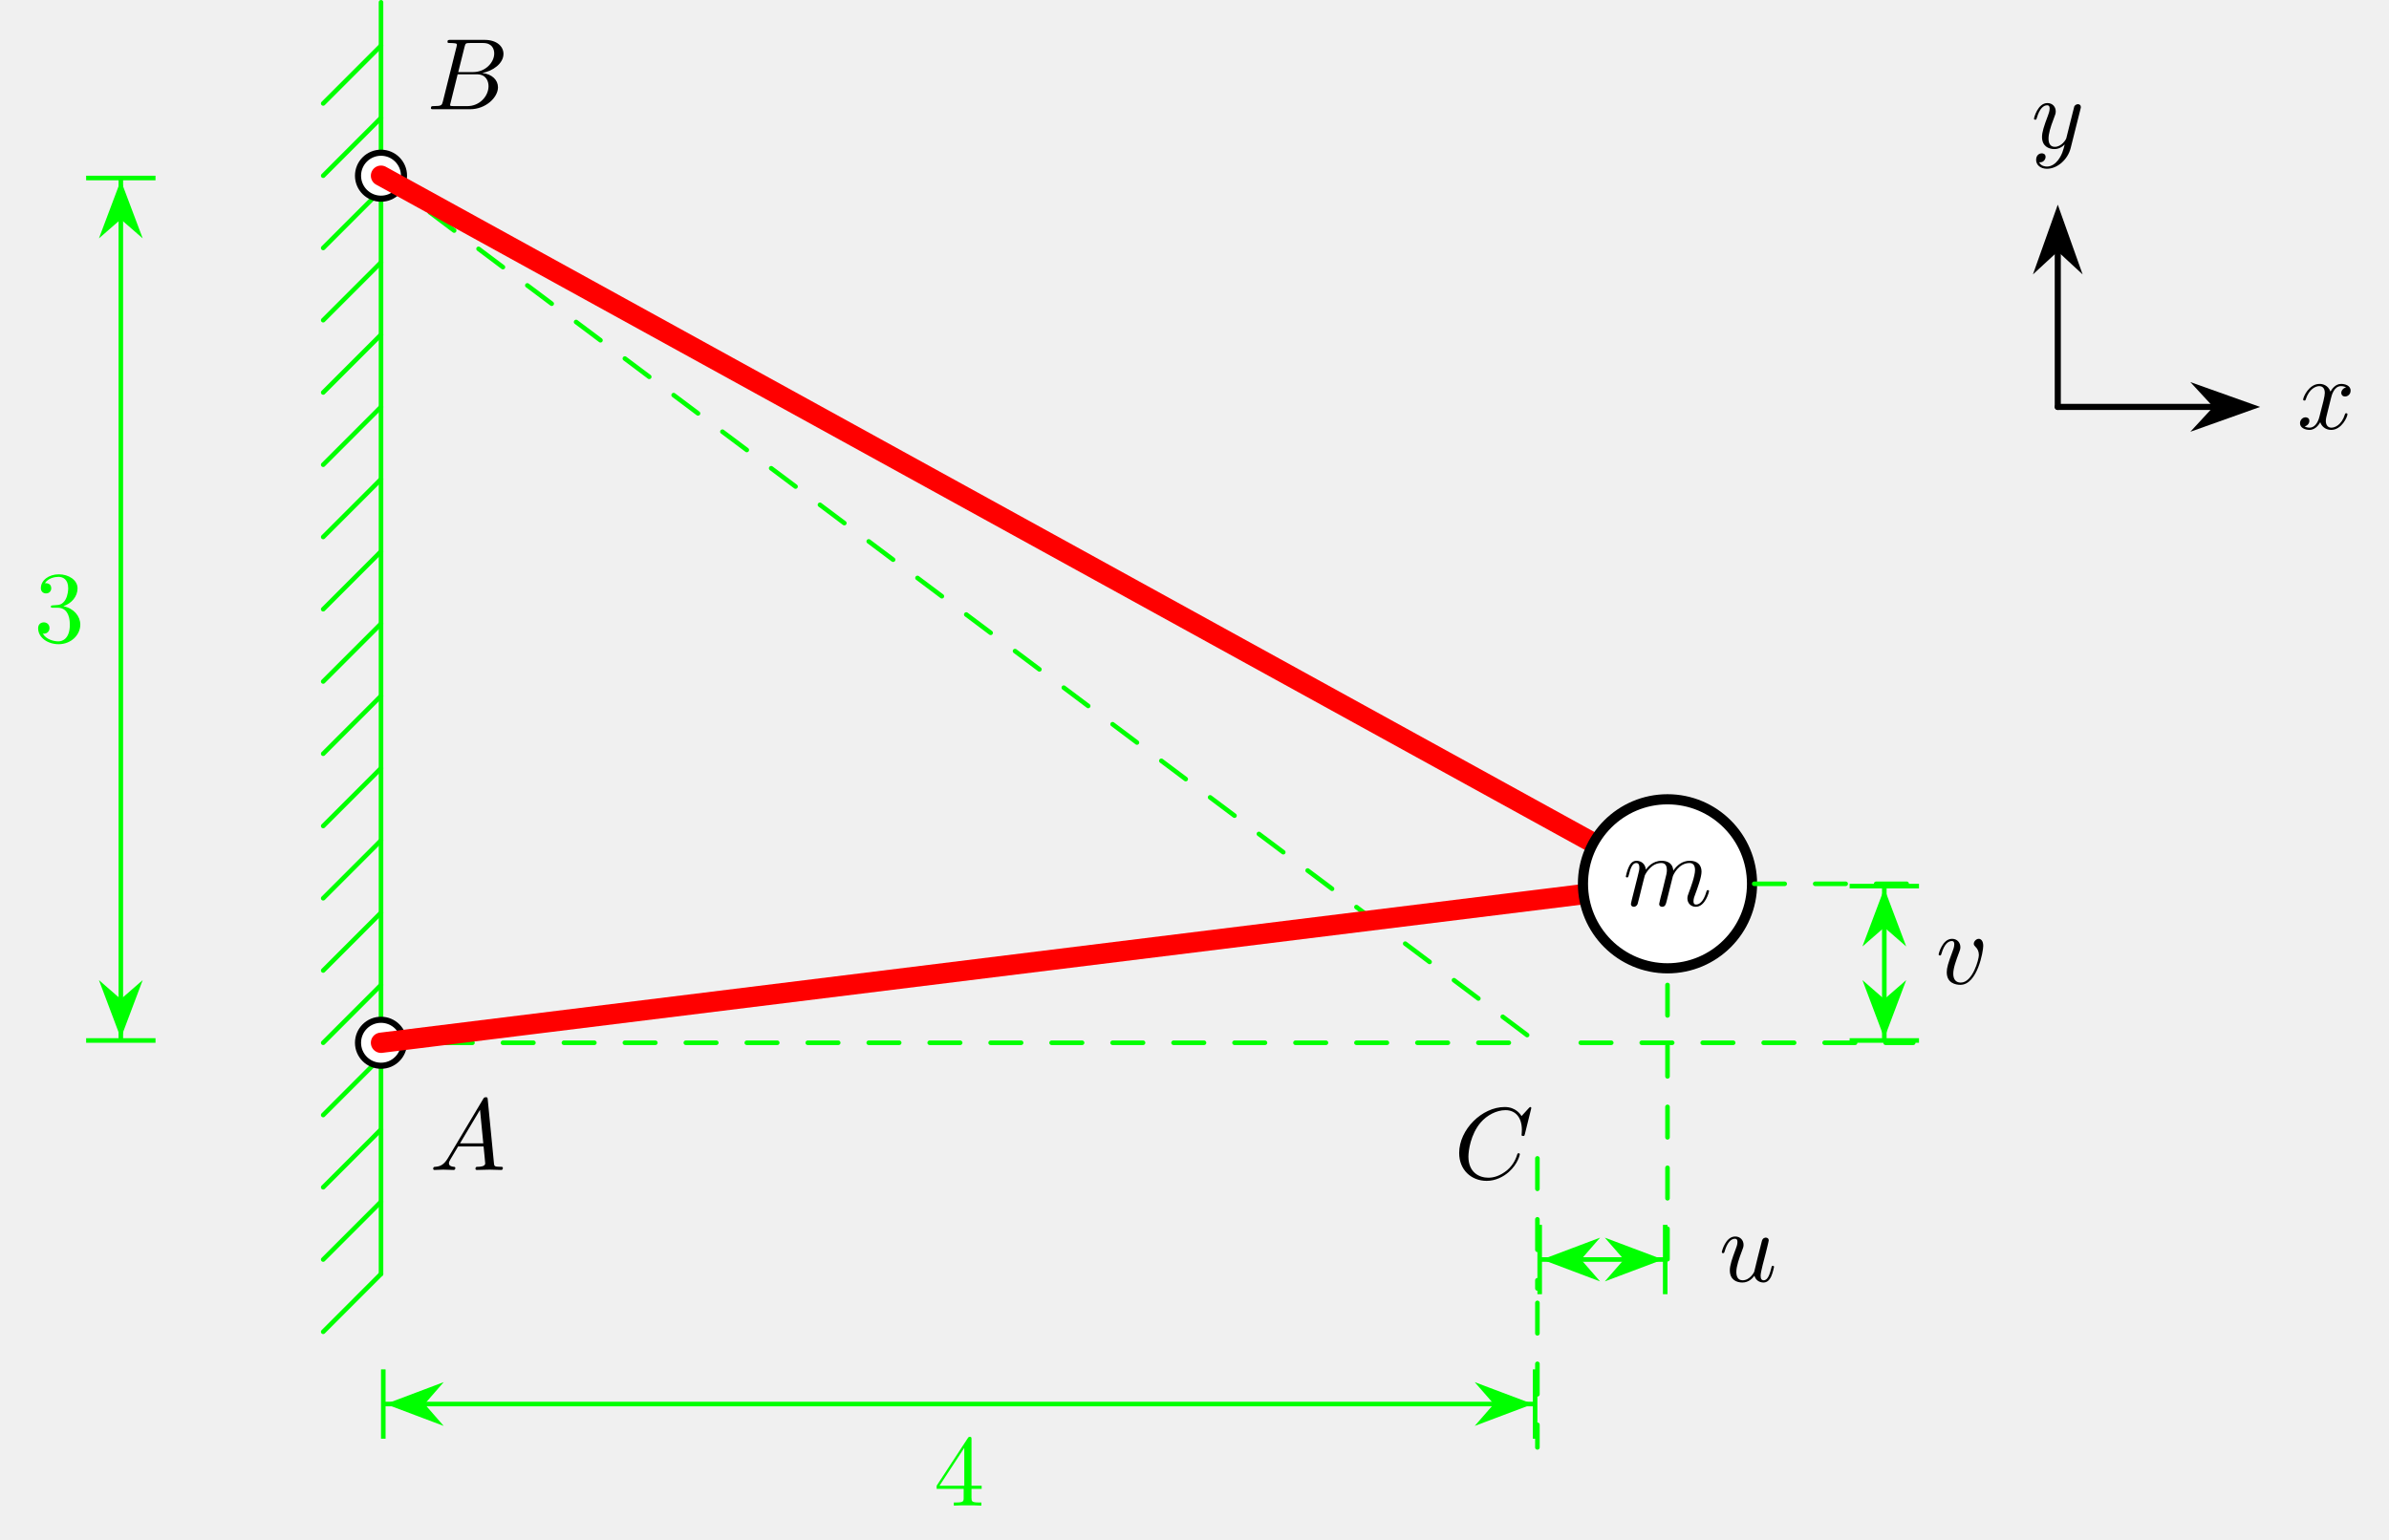
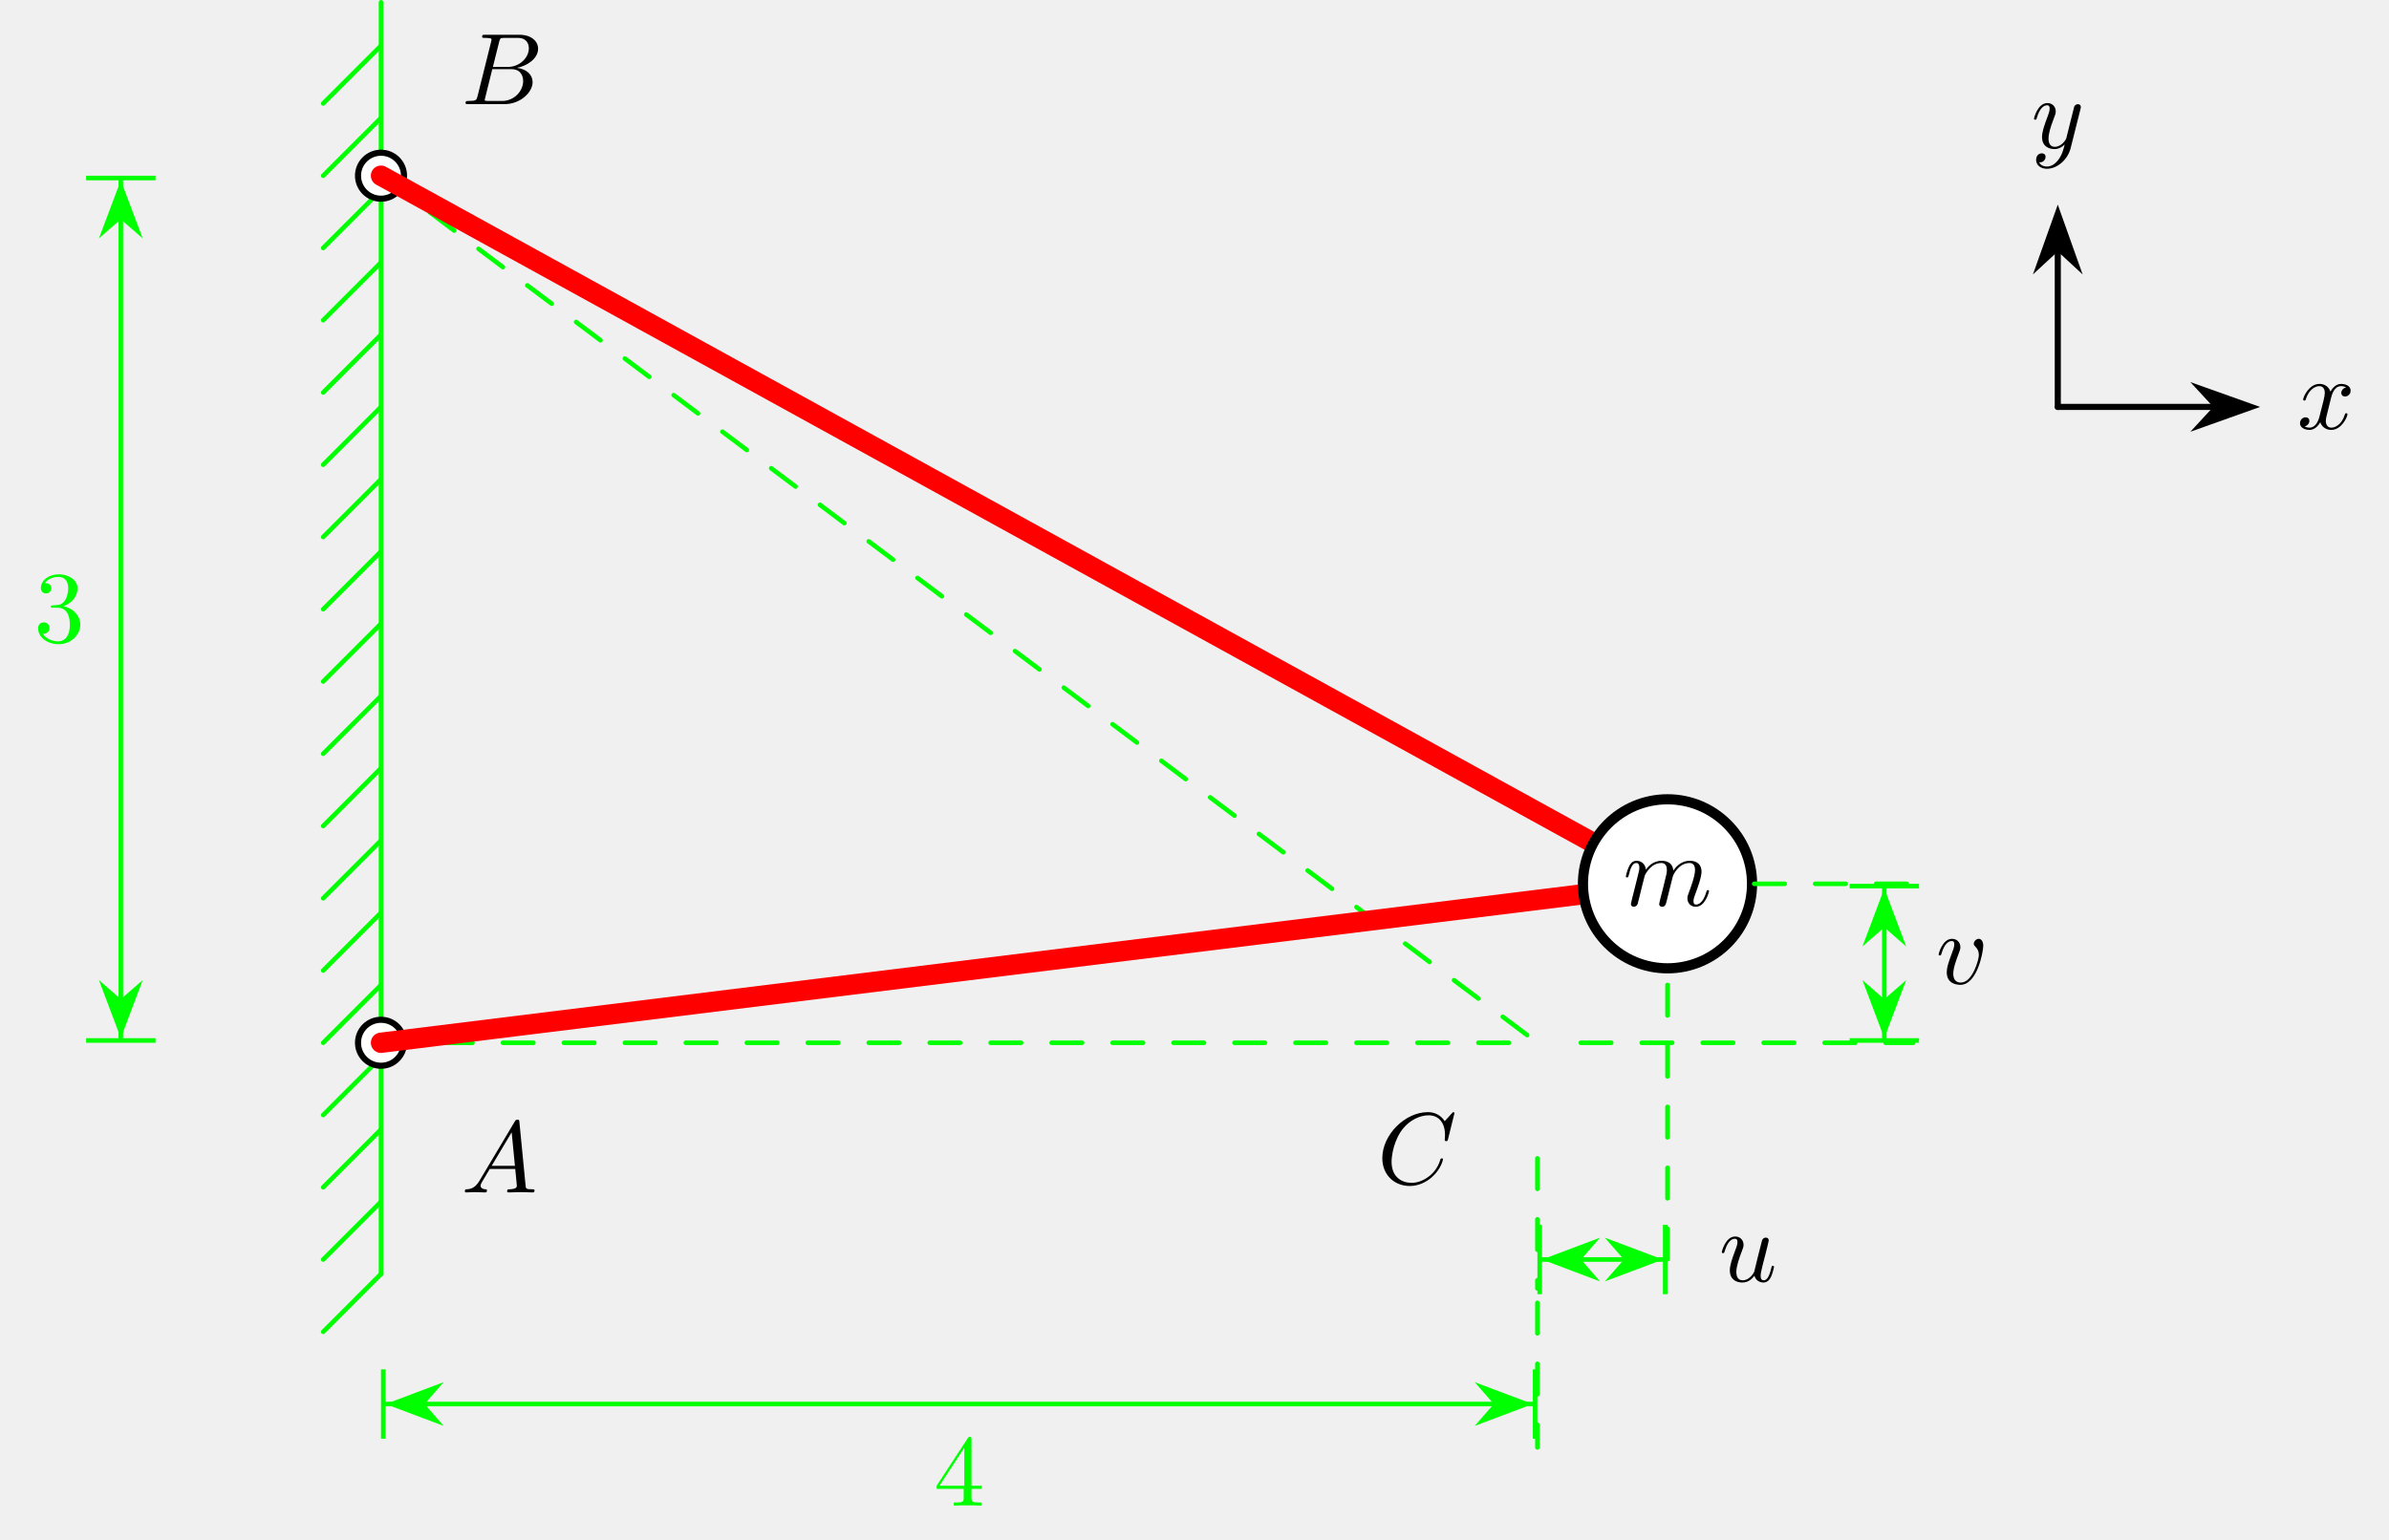
<svg xmlns="http://www.w3.org/2000/svg" xmlns:xlink="http://www.w3.org/1999/xlink" version="1.1" width="316.23pt" height="203.84pt" viewBox="-72 -72 234.244 150.99">
  <defs>
    <path id="evp-konzola-g0-65" d="M1.783-1.146C1.385-.478 .996-.339 .558-.309C.438-.299 .349-.299 .349-.11C.349-.05 .399 0 .478 0C.747 0 1.056-.03 1.335-.03C1.664-.03 2.012 0 2.331 0C2.391 0 2.521 0 2.521-.189C2.521-.299 2.431-.309 2.361-.309C2.132-.329 1.893-.408 1.893-.658C1.893-.777 1.953-.887 2.032-1.026L2.79-2.301H5.29C5.31-2.092 5.45-.737 5.45-.638C5.45-.339 4.932-.309 4.732-.309C4.593-.309 4.493-.309 4.493-.11C4.493 0 4.613 0 4.633 0C5.041 0 5.469-.03 5.878-.03C6.127-.03 6.755 0 7.004 0C7.064 0 7.183 0 7.183-.199C7.183-.309 7.083-.309 6.954-.309C6.336-.309 6.336-.379 6.306-.667L5.699-6.894C5.679-7.093 5.679-7.133 5.509-7.133C5.35-7.133 5.31-7.064 5.25-6.964L1.783-1.146ZM2.979-2.61L4.941-5.898L5.26-2.61H2.979Z" />
    <path id="evp-konzola-g0-66" d="M1.594-.777C1.494-.389 1.474-.309 .687-.309C.518-.309 .418-.309 .418-.11C.418 0 .508 0 .687 0H4.244C5.818 0 6.994-1.176 6.994-2.152C6.994-2.869 6.416-3.447 5.45-3.557C6.486-3.746 7.532-4.483 7.532-5.43C7.532-6.167 6.874-6.804 5.679-6.804H2.331C2.142-6.804 2.042-6.804 2.042-6.605C2.042-6.496 2.132-6.496 2.321-6.496C2.341-6.496 2.531-6.496 2.7-6.476C2.879-6.456 2.969-6.446 2.969-6.316C2.969-6.276 2.959-6.247 2.929-6.127L1.594-.777ZM3.098-3.646L3.716-6.117C3.806-6.466 3.826-6.496 4.254-6.496H5.539C6.416-6.496 6.625-5.908 6.625-5.469C6.625-4.593 5.768-3.646 4.553-3.646H3.098ZM2.65-.309C2.511-.309 2.491-.309 2.431-.319C2.331-.329 2.301-.339 2.301-.418C2.301-.448 2.301-.468 2.351-.648L3.039-3.427H4.922C5.878-3.427 6.067-2.69 6.067-2.262C6.067-1.275 5.181-.309 4.005-.309H2.65Z" />
    <path id="evp-konzola-g0-67" d="M7.572-6.924C7.572-6.954 7.552-7.024 7.462-7.024C7.432-7.024 7.422-7.014 7.313-6.904L6.615-6.137C6.526-6.276 6.067-7.024 4.961-7.024C2.74-7.024 .498-4.822 .498-2.511C.498-.867 1.674 .219 3.198 .219C4.065 .219 4.822-.179 5.35-.638C6.276-1.455 6.446-2.361 6.446-2.391C6.446-2.491 6.346-2.491 6.326-2.491C6.267-2.491 6.217-2.471 6.197-2.391C6.107-2.102 5.878-1.395 5.191-.817C4.503-.259 3.875-.09 3.357-.09C2.461-.09 1.405-.608 1.405-2.162C1.405-2.73 1.614-4.344 2.61-5.509C3.218-6.217 4.154-6.715 5.041-6.715C6.057-6.715 6.645-5.948 6.645-4.792C6.645-4.394 6.615-4.384 6.615-4.284S6.725-4.184 6.765-4.184C6.894-4.184 6.894-4.204 6.944-4.384L7.572-6.924Z" />
    <path id="evp-konzola-g0-109" d="M.877-.588C.847-.438 .787-.209 .787-.159C.787 .02 .927 .11 1.076 .11C1.196 .11 1.375 .03 1.445-.169C1.455-.189 1.574-.658 1.634-.907L1.853-1.803C1.913-2.022 1.973-2.242 2.022-2.471C2.062-2.64 2.142-2.929 2.152-2.969C2.301-3.278 2.829-4.184 3.776-4.184C4.224-4.184 4.314-3.816 4.314-3.487C4.314-3.238 4.244-2.959 4.164-2.66L3.885-1.504L3.686-.747C3.646-.548 3.557-.209 3.557-.159C3.557 .02 3.696 .11 3.846 .11C4.154 .11 4.214-.139 4.294-.458C4.433-1.016 4.802-2.471 4.892-2.859C4.922-2.989 5.45-4.184 6.535-4.184C6.964-4.184 7.073-3.846 7.073-3.487C7.073-2.919 6.655-1.783 6.456-1.255C6.366-1.016 6.326-.907 6.326-.707C6.326-.239 6.675 .11 7.143 .11C8.08 .11 8.448-1.345 8.448-1.425C8.448-1.524 8.359-1.524 8.329-1.524C8.229-1.524 8.229-1.494 8.179-1.345C8.03-.817 7.711-.11 7.163-.11C6.994-.11 6.924-.209 6.924-.438C6.924-.687 7.014-.927 7.103-1.146C7.293-1.664 7.711-2.77 7.711-3.337C7.711-3.985 7.313-4.403 6.565-4.403S5.31-3.965 4.941-3.437C4.932-3.567 4.902-3.905 4.623-4.144C4.374-4.354 4.055-4.403 3.806-4.403C2.909-4.403 2.421-3.766 2.252-3.537C2.202-4.105 1.783-4.403 1.335-4.403C.877-4.403 .687-4.015 .598-3.836C.418-3.487 .289-2.899 .289-2.869C.289-2.77 .389-2.77 .408-2.77C.508-2.77 .518-2.78 .578-2.999C.747-3.706 .946-4.184 1.305-4.184C1.465-4.184 1.614-4.105 1.614-3.726C1.614-3.517 1.584-3.407 1.455-2.889L.877-.588Z" />
    <path id="evp-konzola-g0-117" d="M3.487-.558C3.597-.149 3.945 .11 4.374 .11C4.722 .11 4.951-.12 5.111-.438C5.28-.797 5.41-1.405 5.41-1.425C5.41-1.524 5.32-1.524 5.29-1.524C5.191-1.524 5.181-1.484 5.151-1.345C5.011-.787 4.822-.11 4.403-.11C4.194-.11 4.095-.239 4.095-.568C4.095-.787 4.214-1.255 4.294-1.604L4.573-2.68C4.603-2.829 4.702-3.208 4.742-3.357C4.792-3.587 4.892-3.965 4.892-4.025C4.892-4.204 4.752-4.294 4.603-4.294C4.553-4.294 4.294-4.284 4.214-3.945C4.025-3.218 3.587-1.474 3.467-.946C3.457-.907 3.059-.11 2.331-.11C1.813-.11 1.714-.558 1.714-.927C1.714-1.484 1.993-2.271 2.252-2.959C2.371-3.258 2.421-3.397 2.421-3.587C2.421-4.035 2.102-4.403 1.604-4.403C.658-4.403 .289-2.959 .289-2.869C.289-2.77 .389-2.77 .408-2.77C.508-2.77 .518-2.79 .568-2.949C.817-3.816 1.196-4.184 1.574-4.184C1.664-4.184 1.823-4.174 1.823-3.856C1.823-3.616 1.714-3.328 1.654-3.178C1.285-2.192 1.076-1.574 1.076-1.086C1.076-.139 1.763 .11 2.301 .11C2.959 .11 3.318-.339 3.487-.558Z" />
    <path id="evp-konzola-g0-118" d="M4.663-3.706C4.663-4.244 4.403-4.403 4.224-4.403C3.975-4.403 3.736-4.144 3.736-3.925C3.736-3.796 3.786-3.736 3.895-3.626C4.105-3.427 4.234-3.168 4.234-2.809C4.234-2.391 3.626-.11 2.461-.11C1.953-.11 1.724-.458 1.724-.976C1.724-1.534 1.993-2.262 2.301-3.088C2.371-3.258 2.421-3.397 2.421-3.587C2.421-4.035 2.102-4.403 1.604-4.403C.667-4.403 .289-2.959 .289-2.869C.289-2.77 .389-2.77 .408-2.77C.508-2.77 .518-2.79 .568-2.949C.857-3.955 1.285-4.184 1.574-4.184C1.654-4.184 1.823-4.184 1.823-3.866C1.823-3.616 1.724-3.347 1.654-3.168C1.215-2.012 1.086-1.554 1.086-1.126C1.086-.05 1.963 .11 2.421 .11C4.095 .11 4.663-3.188 4.663-3.706Z" />
    <path id="evp-konzola-g0-120" d="M3.328-3.009C3.387-3.268 3.616-4.184 4.314-4.184C4.364-4.184 4.603-4.184 4.812-4.055C4.533-4.005 4.334-3.756 4.334-3.517C4.334-3.357 4.443-3.168 4.712-3.168C4.932-3.168 5.25-3.347 5.25-3.746C5.25-4.264 4.663-4.403 4.324-4.403C3.746-4.403 3.397-3.875 3.278-3.646C3.029-4.304 2.491-4.403 2.202-4.403C1.166-4.403 .598-3.118 .598-2.869C.598-2.77 .697-2.77 .717-2.77C.797-2.77 .827-2.79 .847-2.879C1.186-3.935 1.843-4.184 2.182-4.184C2.371-4.184 2.72-4.095 2.72-3.517C2.72-3.208 2.55-2.54 2.182-1.146C2.022-.528 1.674-.11 1.235-.11C1.176-.11 .946-.11 .737-.239C.986-.289 1.205-.498 1.205-.777C1.205-1.046 .986-1.126 .837-1.126C.538-1.126 .289-.867 .289-.548C.289-.09 .787 .11 1.225 .11C1.883 .11 2.242-.588 2.271-.648C2.391-.279 2.75 .11 3.347 .11C4.374 .11 4.941-1.176 4.941-1.425C4.941-1.524 4.852-1.524 4.822-1.524C4.732-1.524 4.712-1.484 4.692-1.415C4.364-.349 3.686-.11 3.367-.11C2.979-.11 2.819-.428 2.819-.767C2.819-.986 2.879-1.205 2.989-1.644L3.328-3.009Z" />
    <path id="evp-konzola-g0-121" d="M4.842-3.796C4.882-3.935 4.882-3.955 4.882-4.025C4.882-4.204 4.742-4.294 4.593-4.294C4.493-4.294 4.334-4.234 4.244-4.085C4.224-4.035 4.144-3.726 4.105-3.547C4.035-3.288 3.965-3.019 3.905-2.75L3.457-.956C3.417-.807 2.989-.11 2.331-.11C1.823-.11 1.714-.548 1.714-.917C1.714-1.375 1.883-1.993 2.222-2.869C2.381-3.278 2.421-3.387 2.421-3.587C2.421-4.035 2.102-4.403 1.604-4.403C.658-4.403 .289-2.959 .289-2.869C.289-2.77 .389-2.77 .408-2.77C.508-2.77 .518-2.79 .568-2.949C.837-3.885 1.235-4.184 1.574-4.184C1.654-4.184 1.823-4.184 1.823-3.866C1.823-3.616 1.724-3.357 1.654-3.168C1.255-2.112 1.076-1.544 1.076-1.076C1.076-.189 1.704 .11 2.291 .11C2.68 .11 3.019-.06 3.298-.339C3.168 .179 3.049 .667 2.65 1.196C2.391 1.534 2.012 1.823 1.554 1.823C1.415 1.823 .966 1.793 .797 1.405C.956 1.405 1.086 1.405 1.225 1.285C1.325 1.196 1.425 1.066 1.425 .877C1.425 .568 1.156 .528 1.056 .528C.827 .528 .498 .687 .498 1.176C.498 1.674 .936 2.042 1.554 2.042C2.58 2.042 3.606 1.136 3.885 .01L4.842-3.796Z" />
    <path id="evp-konzola-g1-51" d="M2.889-3.507C3.706-3.776 4.284-4.473 4.284-5.26C4.284-6.077 3.407-6.635 2.451-6.635C1.445-6.635 .687-6.037 .687-5.28C.687-4.951 .907-4.762 1.196-4.762C1.504-4.762 1.704-4.981 1.704-5.27C1.704-5.768 1.235-5.768 1.086-5.768C1.395-6.257 2.052-6.386 2.411-6.386C2.819-6.386 3.367-6.167 3.367-5.27C3.367-5.151 3.347-4.573 3.088-4.134C2.79-3.656 2.451-3.626 2.202-3.616C2.122-3.606 1.883-3.587 1.813-3.587C1.733-3.577 1.664-3.567 1.664-3.467C1.664-3.357 1.733-3.357 1.903-3.357H2.341C3.158-3.357 3.527-2.68 3.527-1.704C3.527-.349 2.839-.06 2.401-.06C1.973-.06 1.225-.229 .877-.817C1.225-.767 1.534-.986 1.534-1.365C1.534-1.724 1.265-1.923 .976-1.923C.737-1.923 .418-1.783 .418-1.345C.418-.438 1.345 .219 2.431 .219C3.646 .219 4.553-.687 4.553-1.704C4.553-2.521 3.925-3.298 2.889-3.507Z" />
    <path id="evp-konzola-g1-52" d="M2.929-1.644V-.777C2.929-.418 2.909-.309 2.172-.309H1.963V0C2.371-.03 2.889-.03 3.308-.03S4.254-.03 4.663 0V-.309H4.453C3.716-.309 3.696-.418 3.696-.777V-1.644H4.692V-1.953H3.696V-6.486C3.696-6.685 3.696-6.745 3.537-6.745C3.447-6.745 3.417-6.745 3.337-6.625L.279-1.953V-1.644H2.929ZM2.989-1.953H.558L2.989-5.669V-1.953Z" />
  </defs>
  <g id="evp-konzola-page1">
    <g stroke-miterlimit="10" transform="translate(-34.64187,30.2711)scale(0.996264,-0.996264)">
      <g fill="#000" stroke="#000">
        <g stroke-width="0.4">
          <g stroke-width="0.6">
            <g stroke-linecap="round">
              <g stroke-linejoin="round">
                <g fill="#0f0" stroke="#0f0">
                  <g stroke-width="0.45">
                    <path d="M0-22.762V102.43" fill="none" />
                  </g>
                </g>
                <g fill="#0f0" stroke="#0f0">
                  <g stroke-width="0.45">
                    <path d="M0-22.762L-5.69-28.453" fill="none" />
                  </g>
                </g>
                <g fill="#0f0" stroke="#0f0">
                  <g stroke-width="0.45">
                    <path d="M0-15.649L-5.69-21.34" fill="none" />
                  </g>
                </g>
                <g fill="#0f0" stroke="#0f0">
                  <g stroke-width="0.45">
                    <path d="M0-8.536L-5.69-14.226" fill="none" />
                  </g>
                </g>
                <g fill="#0f0" stroke="#0f0">
                  <g stroke-width="0.45">
                    <path d="M0-1.423L-5.69-7.113" fill="none" />
                  </g>
                </g>
                <g fill="#0f0" stroke="#0f0">
                  <g stroke-width="0.45">
                    <path d="M0 5.69L-5.69 0" fill="none" />
                  </g>
                </g>
                <g fill="#0f0" stroke="#0f0">
                  <g stroke-width="0.45">
                    <path d="M0 12.804L-5.69 7.113" fill="none" />
                  </g>
                </g>
                <g fill="#0f0" stroke="#0f0">
                  <g stroke-width="0.45">
                    <path d="M0 19.917L-5.69 14.226" fill="none" />
                  </g>
                </g>
                <g fill="#0f0" stroke="#0f0">
                  <g stroke-width="0.45">
                    <path d="M0 27.03L-5.69 21.34" fill="none" />
                  </g>
                </g>
                <g fill="#0f0" stroke="#0f0">
                  <g stroke-width="0.45">
                    <path d="M0 34.143L-5.69 28.453" fill="none" />
                  </g>
                </g>
                <g fill="#0f0" stroke="#0f0">
                  <g stroke-width="0.45">
                    <path d="M0 41.256L-5.69 35.566" fill="none" />
                  </g>
                </g>
                <g fill="#0f0" stroke="#0f0">
                  <g stroke-width="0.45">
                    <path d="M0 48.37L-5.69 42.679" fill="none" />
                  </g>
                </g>
                <g fill="#0f0" stroke="#0f0">
                  <g stroke-width="0.45">
                    <path d="M0 55.483L-5.69 49.792" fill="none" />
                  </g>
                </g>
                <g fill="#0f0" stroke="#0f0">
                  <g stroke-width="0.45">
                    <path d="M0 62.596L-5.69 56.906" fill="none" />
                  </g>
                </g>
                <g fill="#0f0" stroke="#0f0">
                  <g stroke-width="0.45">
                    <path d="M0 69.709L-5.69 64.019" fill="none" />
                  </g>
                </g>
                <g fill="#0f0" stroke="#0f0">
                  <g stroke-width="0.45">
                    <path d="M0 76.822L-5.69 71.132" fill="none" />
                  </g>
                </g>
                <g fill="#0f0" stroke="#0f0">
                  <g stroke-width="0.45">
                    <path d="M0 83.936L-5.69 78.245" fill="none" />
                  </g>
                </g>
                <g fill="#0f0" stroke="#0f0">
                  <g stroke-width="0.45">
                    <path d="M0 91.049L-5.69 85.358" fill="none" />
                  </g>
                </g>
                <g fill="#0f0" stroke="#0f0">
                  <g stroke-width="0.45">
                    <path d="M0 98.162L-5.69 92.471" fill="none" />
                  </g>
                </g>
                <g fill="#0f0" stroke="#0f0">
                  <g stroke-dasharray="3.0,3.0" stroke-dashoffset="0.0">
                    <g stroke-width="0.45">
                      <path d="M0 0H113.811" fill="none" />
                    </g>
                  </g>
                </g>
                <g fill="#0f0" stroke="#0f0">
                  <g stroke-dasharray="3.0,3.0" stroke-dashoffset="0.0">
                    <g stroke-width="0.45">
                      <path d="M0 85.358L113.811 0" fill="none" />
                    </g>
                  </g>
                </g>
                <g fill="#fff">
                  <g fill="#fff">
                    <path d="M2.263 0C2.263 1.25 1.25 2.263 0 2.263S-2.263 1.25-2.263 0S-1.25-2.263 0-2.263S2.263-1.25 2.263 0ZM0 0" />
                  </g>
                  <g stroke="none" transform="scale(-1.00375,1.00375)translate(-34.64187,30.2711)scale(-1,-1)">
                    <g fill="#000">
                      <g stroke="none" />
                    </g>
                  </g>
                </g>
                <g fill="#fff">
                  <g fill="#fff">
                    <path d="M2.263 85.358C2.263 86.608 1.25 87.621 0 87.621S-2.263 86.608-2.263 85.358S-1.25 83.095 0 83.095S2.263 84.108 2.263 85.358ZM0 85.358" />
                  </g>
                  <g transform="translate(0.0,85.35823)">
                    <g stroke="none" transform="scale(-1.00375,1.00375)translate(-34.64187,30.2711)scale(-1,-1)">
                      <g fill="#000">
                        <g stroke="none" />
                      </g>
                    </g>
                  </g>
                </g>
-                 <g transform="translate(4.7859,-12.52173)">
+                 <g transform="translate(7.90071,-14.73402)">
                  <g stroke="none" transform="scale(-1.00375,1.00375)translate(-34.64187,30.2711)scale(-1,-1)">
                    <g fill="#000">
                      <g stroke="none">
                        <use x="-34.642" y="30.271" xlink:href="#evp-konzola-g0-65" />
                      </g>
                    </g>
                  </g>
                </g>
-                 <g transform="translate(4.49251,91.9002)">
+                 <g transform="translate(7.90071,92.4054)">
                  <g stroke="none" transform="scale(-1.00375,1.00375)translate(-34.64187,30.2711)scale(-1,-1)">
                    <g fill="#000">
                      <g stroke="none">
                        <use x="-34.642" y="30.271" xlink:href="#evp-konzola-g0-66" />
                      </g>
                    </g>
                  </g>
                </g>
                <g fill="#f00" stroke="#f00">
                  <g stroke-width="2.0">
                    <path d="M0 0L126.615 15.649" fill="none" />
                  </g>
                </g>
                <g fill="#f00" stroke="#f00">
                  <g stroke-width="2.0">
                    <path d="M0 85.358L126.615 15.649" fill="none" />
                  </g>
                </g>
                <g fill="#fff">
                  <g stroke-width="1.0">
                    <g fill="#fff">
                      <g stroke-width="1.0">
                        <path d="M134.935 15.649C134.935 20.244 131.21 23.969 126.615 23.969S118.295 20.244 118.295 15.649C118.295 11.054 122.02 7.329 126.615 7.329S134.935 11.054 134.935 15.649ZM126.615 15.649" />
                      </g>
                    </g>
                    <g transform="translate(122.2245,13.49632)">
                      <g stroke="none" transform="scale(-1.00375,1.00375)translate(-34.64187,30.2711)scale(-1,-1)">
                        <g fill="#000">
                          <g stroke="none">
                            <use x="-34.642" y="30.271" xlink:href="#evp-konzola-g0-109" />
                          </g>
                        </g>
                      </g>
                    </g>
                  </g>
                </g>
-                 <g transform="translate(105.612,-13.37529)">
+                 <g transform="translate(98.04776,-13.88048)">
                  <g stroke="none" transform="scale(-1.00375,1.00375)translate(-34.64187,30.2711)scale(-1,-1)">
                    <g fill="#000">
                      <g stroke="none">
                        <use x="-34.642" y="30.271" xlink:href="#evp-konzola-g0-67" />
                      </g>
                    </g>
                  </g>
                </g>
                <g fill="#0f0" stroke="#0f0">
                  <g stroke-dasharray="3.0,3.0" stroke-dashoffset="0.0">
                    <g stroke-width="0.45">
                      <path d="M113.811-11.381V-24.185" fill="none" />
                    </g>
                  </g>
                </g>
                <g fill="#0f0" stroke="#0f0">
                  <g stroke-dasharray="3.0,3.0" stroke-dashoffset="0.0">
                    <g stroke-width="0.45">
                      <path d="M126.615 5.69V-24.185" fill="none" />
                    </g>
                  </g>
                </g>
                <g fill="#0f0" stroke="#0f0">
                  <g stroke-width="0.45">
                    <path d="M114.148-21.34H126.277" fill="none" />
                    <g transform="matrix(-1.0,0.0,0.0,-1.0,119.9515,-21.33955)">
                      <g stroke-dasharray="none" stroke-dashoffset="0.0">
                        <g stroke-linejoin="miter">
                          <path d="M5.05 0L.727 1.629L2.147 0L.727-1.629Z" />
                        </g>
                      </g>
                    </g>
                    <g transform="matrix(-1.0,0.0,0.0,-1.0,114.036,-21.33955)">
                      <g stroke-dasharray="none" stroke-dashoffset="0.0">
                        <g stroke-linecap="butt">
                          <g stroke-linejoin="miter">
                            <path d="M0 3.414V-3.414" fill="none" />
                          </g>
                        </g>
                      </g>
                    </g>
                    <g transform="translate(120.4741,-21.33955)">
                      <g stroke-dasharray="none" stroke-dashoffset="0.0">
                        <g stroke-linejoin="miter">
                          <path d="M5.05 0L.727 1.629L2.147 0L.727-1.629Z" />
                        </g>
                      </g>
                    </g>
                    <g transform="translate(126.3896,-21.33955)">
                      <g stroke-dasharray="none" stroke-dashoffset="0.0">
                        <g stroke-linecap="butt">
                          <g stroke-linejoin="miter">
                            <path d="M0 3.414V-3.414" fill="none" />
                          </g>
                        </g>
                      </g>
                    </g>
                  </g>
                </g>
                <g transform="translate(131.6703,-23.49232)">
                  <g stroke="none" transform="scale(-1.00375,1.00375)translate(-34.64187,30.2711)scale(-1,-1)">
                    <g fill="#000">
                      <g stroke="none">
                        <use x="-34.642" y="30.271" xlink:href="#evp-konzola-g0-117" />
                      </g>
                    </g>
                  </g>
                </g>
                <g fill="#0f0" stroke="#0f0">
                  <g stroke-dasharray="3.0,3.0" stroke-dashoffset="0.0">
                    <g stroke-width="0.45">
                      <path d="M118.079 0H150.8" fill="none" />
                    </g>
                  </g>
                </g>
                <g fill="#0f0" stroke="#0f0">
                  <g stroke-dasharray="3.0,3.0" stroke-dashoffset="0.0">
                    <g stroke-width="0.45">
                      <path d="M135.151 15.649H150.8" fill="none" />
                    </g>
                  </g>
                </g>
                <g fill="#0f0" stroke="#0f0">
                  <g stroke-width="0.45">
                    <path d="M147.954 .337V15.312" fill="none" />
                    <g transform="matrix(0.0,-1.0,1.0,0.0,147.9542,6.14052)">
                      <g stroke-dasharray="none" stroke-dashoffset="0.0">
                        <g stroke-linejoin="miter">
                          <path d="M5.05 0L.727 1.629L2.147 0L.727-1.629Z" />
                        </g>
                      </g>
                    </g>
                    <g transform="matrix(0.0,-1.0,1.0,0.0,147.9542,0.22499)">
                      <g stroke-dasharray="none" stroke-dashoffset="0.0">
                        <g stroke-linecap="butt">
                          <g stroke-linejoin="miter">
                            <path d="M0 3.414V-3.414" fill="none" />
                          </g>
                        </g>
                      </g>
                    </g>
                    <g transform="matrix(0.0,1.0,-1.0,0.0,147.9542,9.50858)">
                      <g stroke-dasharray="none" stroke-dashoffset="0.0">
                        <g stroke-linejoin="miter">
                          <path d="M5.05 0L.727 1.629L2.147 0L.727-1.629Z" />
                        </g>
                      </g>
                    </g>
                    <g transform="matrix(0.0,1.0,-1.0,0.0,147.9542,15.4241)">
                      <g stroke-dasharray="none" stroke-dashoffset="0.0">
                        <g stroke-linecap="butt">
                          <g stroke-linejoin="miter">
                            <path d="M0 3.414V-3.414" fill="none" />
                          </g>
                        </g>
                      </g>
                    </g>
                  </g>
                </g>
                <g transform="translate(153.0099,5.81395)">
                  <g stroke="none" transform="scale(-1.00375,1.00375)translate(-34.64187,30.2711)scale(-1,-1)">
                    <g fill="#000">
                      <g stroke="none">
                        <use x="-34.642" y="30.271" xlink:href="#evp-konzola-g0-118" />
                      </g>
                    </g>
                  </g>
                </g>
                <g fill="#0f0" stroke="#0f0">
                  <g stroke-width="0.45">
                    <path d="M.337-35.566H113.474" fill="none" />
                    <g transform="matrix(-1.0,0.0,0.0,-1.0,6.14052,-35.56592)">
                      <g stroke-dasharray="none" stroke-dashoffset="0.0">
                        <g stroke-linejoin="miter">
                          <path d="M5.05 0L.727 1.629L2.147 0L.727-1.629Z" />
                        </g>
                      </g>
                    </g>
                    <g transform="matrix(-1.0,0.0,0.0,-1.0,0.22499,-35.56592)">
                      <g stroke-dasharray="none" stroke-dashoffset="0.0">
                        <g stroke-linecap="butt">
                          <g stroke-linejoin="miter">
                            <path d="M0 3.414V-3.414" fill="none" />
                          </g>
                        </g>
                      </g>
                    </g>
                    <g transform="translate(107.6705,-35.56592)">
                      <g stroke-dasharray="none" stroke-dashoffset="0.0">
                        <g stroke-linejoin="miter">
                          <path d="M5.05 0L.727 1.629L2.147 0L.727-1.629Z" />
                        </g>
                      </g>
                    </g>
                    <g transform="translate(113.586,-35.56592)">
                      <g stroke-dasharray="none" stroke-dashoffset="0.0">
                        <g stroke-linecap="butt">
                          <g stroke-linejoin="miter">
                            <path d="M0 3.414V-3.414" fill="none" />
                          </g>
                        </g>
                      </g>
                    </g>
                    <g transform="translate(54.40549,-45.56831)">
                      <g stroke="none" transform="scale(-1.00375,1.00375)translate(-34.64187,30.2711)scale(-1,-1)">
                        <g fill="#0f0">
                          <g stroke="none">
                            <g fill="#0f0">
                              <use x="-34.642" y="30.271" xlink:href="#evp-konzola-g1-52" />
                            </g>
                          </g>
                        </g>
                      </g>
                    </g>
                  </g>
                </g>
                <g fill="#0f0" stroke="#0f0">
                  <g stroke-dasharray="3.0,3.0" stroke-dashoffset="0.0">
                    <g stroke-width="0.45">
                      <path d="M113.811-25.607V-39.834" fill="none" />
                    </g>
                  </g>
                </g>
                <g fill="#0f0" stroke="#0f0">
                  <g stroke-width="0.45">
                    <path d="M-25.607 .337V85.021" fill="none" />
                    <g transform="matrix(0.0,-1.0,1.0,0.0,-25.60728,6.14052)">
                      <g stroke-dasharray="none" stroke-dashoffset="0.0">
                        <g stroke-linejoin="miter">
                          <path d="M5.05 0L.727 1.629L2.147 0L.727-1.629Z" />
                        </g>
                      </g>
                    </g>
                    <g transform="matrix(0.0,-1.0,1.0,0.0,-25.60728,0.22499)">
                      <g stroke-dasharray="none" stroke-dashoffset="0.0">
                        <g stroke-linecap="butt">
                          <g stroke-linejoin="miter">
                            <path d="M0 3.414V-3.414" fill="none" />
                          </g>
                        </g>
                      </g>
                    </g>
                    <g transform="matrix(0.0,1.0,-1.0,0.0,-25.60728,79.21771)">
                      <g stroke-dasharray="none" stroke-dashoffset="0.0">
                        <g stroke-linejoin="miter">
                          <path d="M5.05 0L.727 1.629L2.147 0L.727-1.629Z" />
                        </g>
                      </g>
                    </g>
                    <g transform="matrix(0.0,1.0,-1.0,0.0,-25.60728,85.13324)">
                      <g stroke-dasharray="none" stroke-dashoffset="0.0">
                        <g stroke-linecap="butt">
                          <g stroke-linejoin="miter">
                            <path d="M0 3.414V-3.414" fill="none" />
                          </g>
                        </g>
                      </g>
                    </g>
                    <g transform="translate(-34.16525,39.4569)">
                      <g stroke="none" transform="scale(-1.00375,1.00375)translate(-34.64187,30.2711)scale(-1,-1)">
                        <g fill="#0f0">
                          <g stroke="none">
                            <g fill="#0f0">
                              <use x="-34.642" y="30.271" xlink:href="#evp-konzola-g1-51" />
                            </g>
                          </g>
                        </g>
                      </g>
                    </g>
                  </g>
                </g>
                <path d="M165.026 62.596H180.591" fill="none" />
                <g transform="translate(178.1142,62.59595)">
                  <g stroke-dasharray="none" stroke-dashoffset="0.0">
                    <g stroke-linejoin="miter">
                      <path d="M5.93 0L1.005 1.754L2.626 0L1.005-1.754Z" />
                    </g>
                  </g>
                </g>
                <g transform="translate(188.5758,60.44318)">
                  <g stroke="none" transform="scale(-1.00375,1.00375)translate(-34.64187,30.2711)scale(-1,-1)">
                    <g fill="#000">
                      <g stroke="none">
                        <use x="-34.642" y="30.271" xlink:href="#evp-konzola-g0-120" />
                      </g>
                    </g>
                  </g>
                </g>
                <path d="M165.026 62.596V78.161" fill="none" />
                <g transform="matrix(0.0,1.0,-1.0,0.0,165.026,75.68413)">
                  <g stroke-dasharray="none" stroke-dashoffset="0.0">
                    <g stroke-linejoin="miter">
                      <path d="M5.93 0L1.005 1.754L2.626 0L1.005-1.754Z" />
                    </g>
                  </g>
                </g>
                <g transform="translate(162.3952,88.09018)">
                  <g stroke="none" transform="scale(-1.00375,1.00375)translate(-34.64187,30.2711)scale(-1,-1)">
                    <g fill="#000">
                      <g stroke="none">
                        <use x="-34.642" y="30.271" xlink:href="#evp-konzola-g0-121" />
                      </g>
                    </g>
                  </g>
                </g>
              </g>
            </g>
          </g>
        </g>
      </g>
    </g>
  </g>
</svg>
